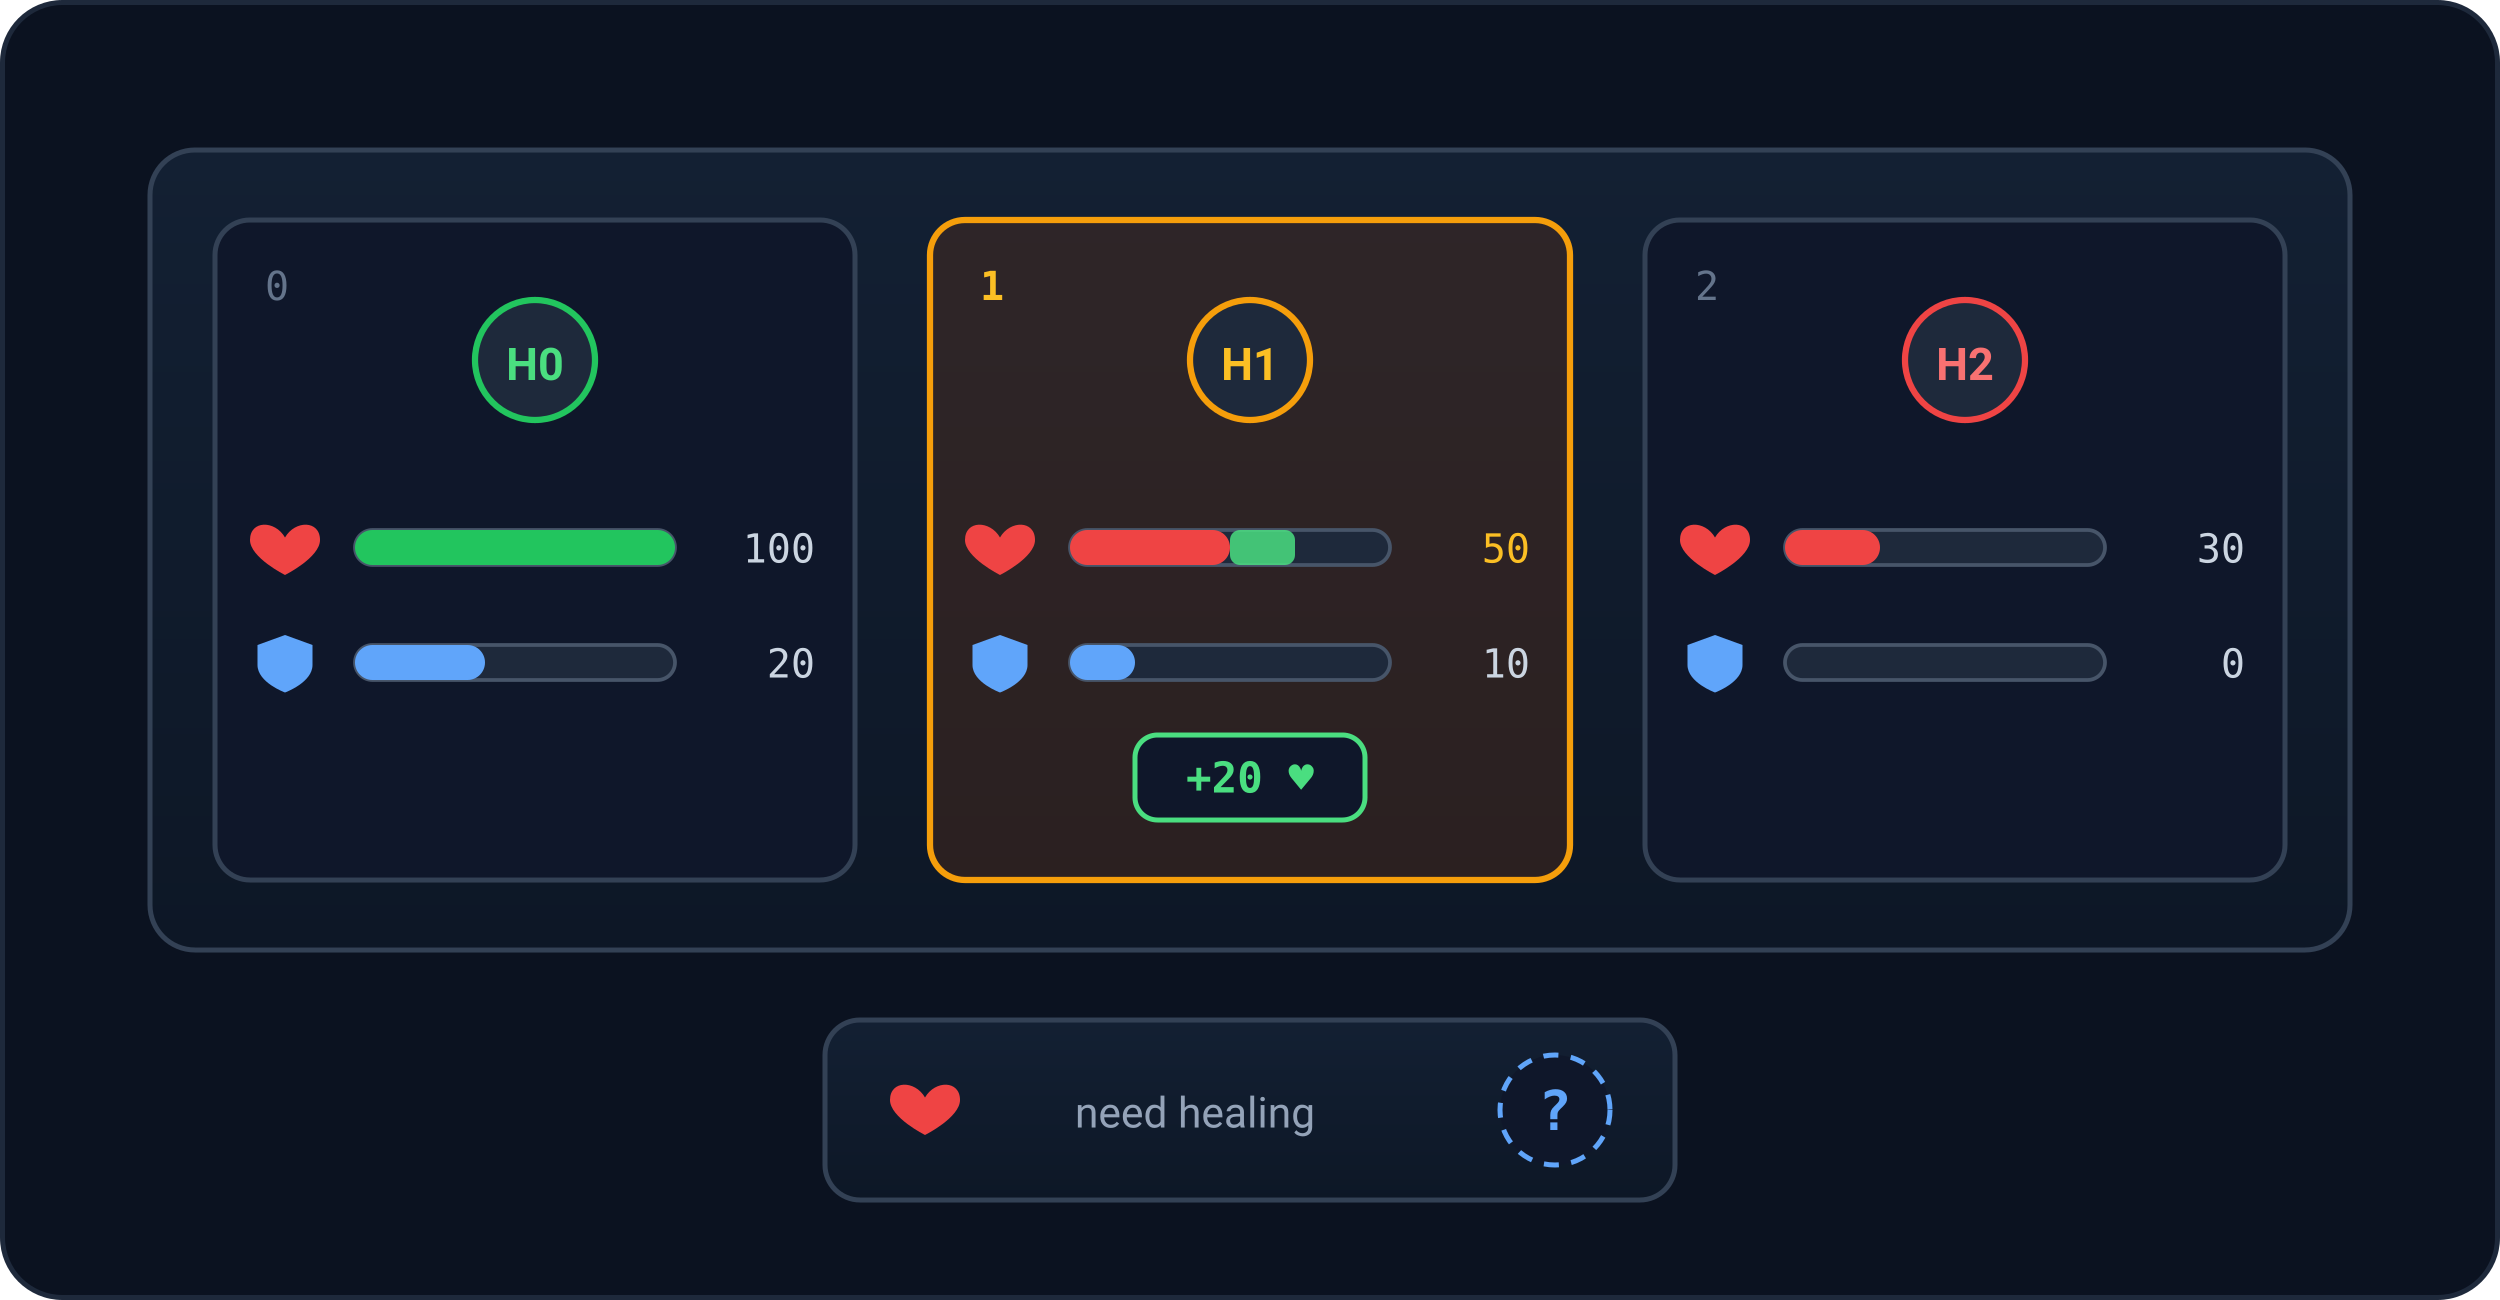
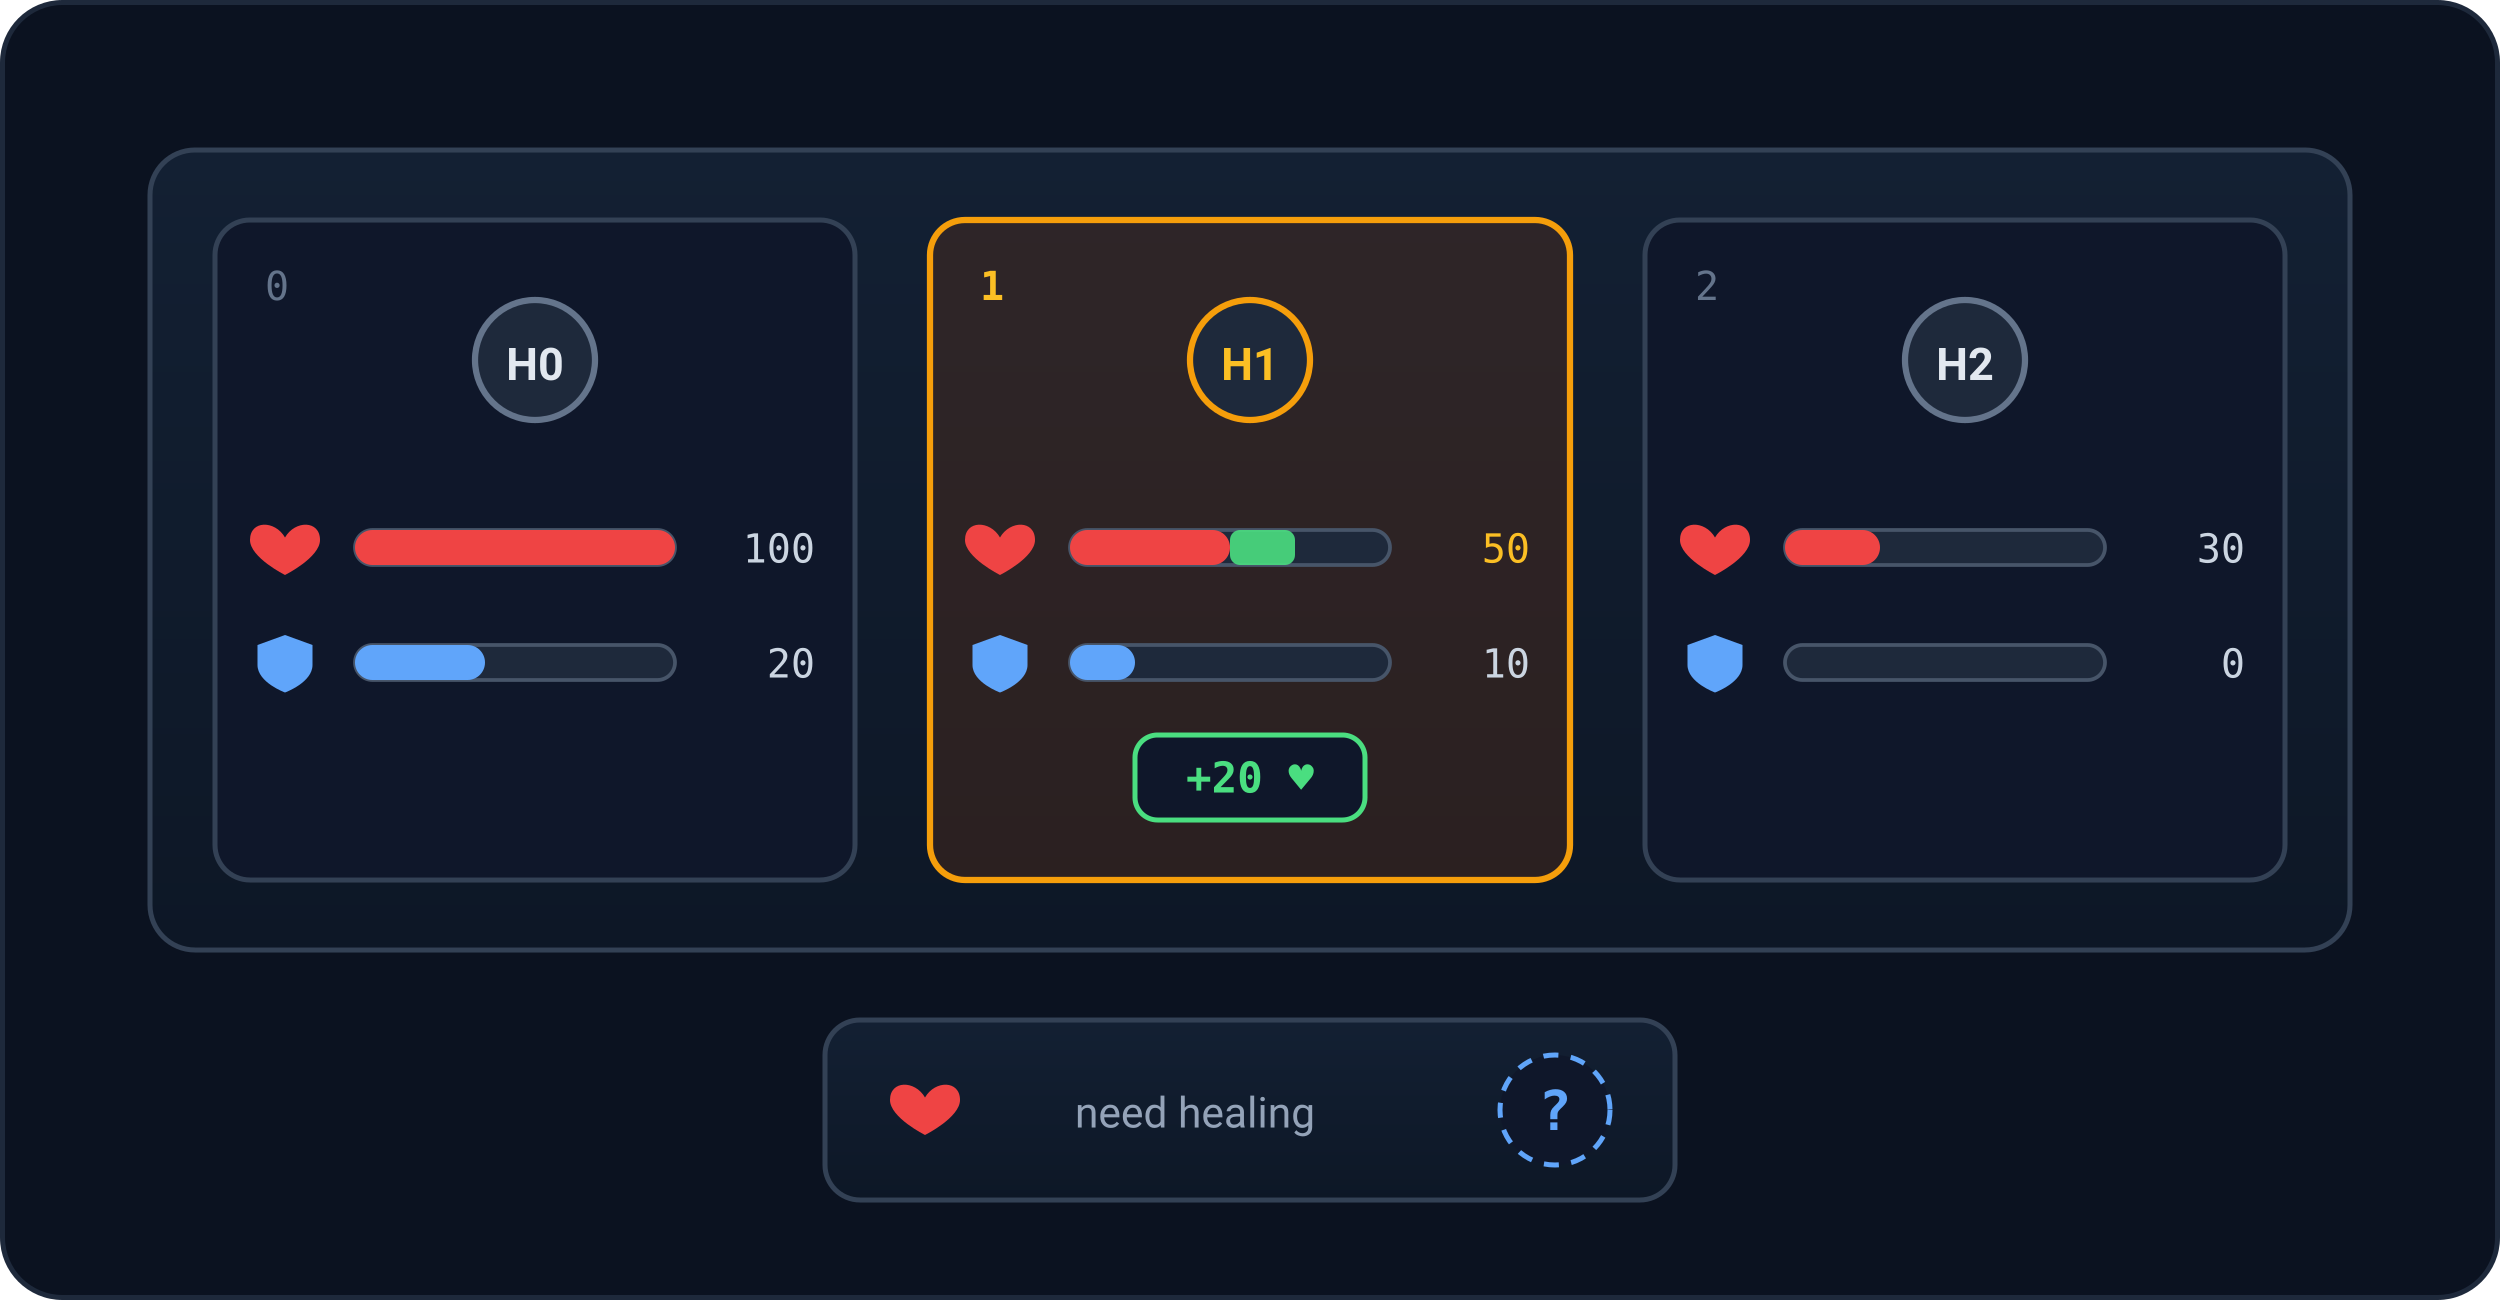
<svg xmlns="http://www.w3.org/2000/svg" viewBox="0 0 1000 520" role="img" aria-labelledby="heroPartyTitle heroPartyDesc">
  <defs>
    <linearGradient id="partyPanel" x1="0" y1="0" x2="0" y2="1">
      <stop offset="0%" stop-color="#132033" />
      <stop offset="100%" stop-color="#0d1726" />
    </linearGradient>
    <g id="heartIcon">
      <path d="M 0 5 C -4 -2 -14 -2 -14 6 C -14 13 0 20 0 20 C 0 20 14 13 14 6 C 14 -2 4 -2 0 5 Z" fill="#ef4444" />
    </g>
    <g id="shieldIcon">
      <path d="M 0 -2 L 11 2 V 10 C 11 17 0 21 0 21 C 0 21 -11 17 -11 10 V 2 Z" fill="#60a5fa" />
    </g>
  </defs>
  <rect x="1" y="1" width="998" height="518" rx="24" fill="#0b1220" stroke="#1e293b" stroke-width="2" />
  <rect x="60" y="60" width="880" height="320" rx="18" fill="url(#partyPanel)" stroke="#334155" stroke-width="2" />
  <g>
    <rect x="86" y="88" width="256" height="264" rx="14" fill="#0f172a" stroke="#334155" stroke-width="2" />
    <text x="106" y="120" font-family="ui-monospace, SFMono-Regular, Menlo, Consolas, monospace" font-size="16" fill="#64748b">0</text>
-     <circle cx="214" cy="144" r="24" fill="#1e293b" stroke="#22c55e" stroke-width="2.5" />
-     <text x="214" y="152" text-anchor="middle" font-family="ui-sans-serif, system-ui, -apple-system, Segoe UI, Roboto, sans-serif" font-size="18" font-weight="700" fill="#4ade80">H0</text>
+     <circle cx="214" cy="144" r="24" fill="#1e293b" stroke="#64748b" stroke-width="2.5" />
+     <text x="214" y="152" text-anchor="middle" font-family="ui-sans-serif, system-ui, -apple-system, Segoe UI, Roboto, sans-serif" font-size="18" font-weight="700" fill="#e2e8f0">H0</text>
    <use href="#heartIcon" transform="translate(114 210)" />
    <rect x="142" y="212" width="128" height="14" rx="7" fill="#1e293b" stroke="#475569" stroke-width="1.5" />
-     <rect x="142" y="212" width="128" height="14" rx="7" fill="#22c55e" />
+     <rect x="142" y="212" width="128" height="14" rx="7" fill="#ef4444" />
    <text x="326" y="225" text-anchor="end" font-family="ui-monospace, SFMono-Regular, Menlo, Consolas, monospace" font-size="16" fill="#cbd5e1">100</text>
    <use href="#shieldIcon" transform="translate(114 256)" />
    <rect x="142" y="258" width="128" height="14" rx="7" fill="#1e293b" stroke="#475569" stroke-width="1.5" />
    <rect x="142" y="258" width="52" height="14" rx="7" fill="#60a5fa" />
    <text x="326" y="271" text-anchor="end" font-family="ui-monospace, SFMono-Regular, Menlo, Consolas, monospace" font-size="16" fill="#cbd5e1">20</text>
  </g>
  <g>
    <rect x="372" y="88" width="256" height="264" rx="14" fill="#78350f" opacity="0.28" />
    <rect x="372" y="88" width="256" height="264" rx="14" fill="none" stroke="#f59e0b" stroke-width="2.5" />
    <text x="392" y="120" font-family="ui-monospace, SFMono-Regular, Menlo, Consolas, monospace" font-size="16" font-weight="700" fill="#fbbf24">1</text>
    <circle cx="500" cy="144" r="24" fill="#1e293b" stroke="#f59e0b" stroke-width="2.5" />
    <text x="500" y="152" text-anchor="middle" font-family="ui-sans-serif, system-ui, -apple-system, Segoe UI, Roboto, sans-serif" font-size="18" font-weight="700" fill="#fbbf24">H1</text>
    <use href="#heartIcon" transform="translate(400 210)" />
    <rect x="428" y="212" width="128" height="14" rx="7" fill="#1e293b" stroke="#475569" stroke-width="1.5" />
    <rect x="428" y="212" width="64" height="14" rx="7" fill="#ef4444" />
-     <rect x="492" y="212" width="26" height="14" rx="4" fill="#4ade80" opacity="0.85" />
+     <rect x="492" y="212" width="26" height="14" rx="4" fill="#4ade80" opacity="0.9" />
    <text x="612" y="225" text-anchor="end" font-family="ui-monospace, SFMono-Regular, Menlo, Consolas, monospace" font-size="16" fill="#fbbf24">50</text>
    <rect x="454" y="294" width="92" height="34" rx="9" fill="#0f172a" stroke="#4ade80" stroke-width="2" />
    <text x="500" y="317" text-anchor="middle" font-family="ui-monospace, SFMono-Regular, Menlo, Consolas, monospace" font-size="17" font-weight="700" fill="#4ade80">+20 ♥</text>
    <use href="#shieldIcon" transform="translate(400 256)" />
    <rect x="428" y="258" width="128" height="14" rx="7" fill="#1e293b" stroke="#475569" stroke-width="1.5" />
    <rect x="428" y="258" width="26" height="14" rx="7" fill="#60a5fa" />
    <text x="612" y="271" text-anchor="end" font-family="ui-monospace, SFMono-Regular, Menlo, Consolas, monospace" font-size="16" fill="#cbd5e1">10</text>
  </g>
  <g>
    <rect x="658" y="88" width="256" height="264" rx="14" fill="#0f172a" stroke="#334155" stroke-width="2" />
    <text x="678" y="120" font-family="ui-monospace, SFMono-Regular, Menlo, Consolas, monospace" font-size="16" fill="#64748b">2</text>
-     <circle cx="786" cy="144" r="24" fill="#1e293b" stroke="#ef4444" stroke-width="2.5" />
-     <text x="786" y="152" text-anchor="middle" font-family="ui-sans-serif, system-ui, -apple-system, Segoe UI, Roboto, sans-serif" font-size="18" font-weight="700" fill="#f87171">H2</text>
+     <circle cx="786" cy="144" r="24" fill="#1e293b" stroke="#64748b" stroke-width="2.5" />
+     <text x="786" y="152" text-anchor="middle" font-family="ui-sans-serif, system-ui, -apple-system, Segoe UI, Roboto, sans-serif" font-size="18" font-weight="700" fill="#e2e8f0">H2</text>
    <use href="#heartIcon" transform="translate(686 210)" />
    <rect x="714" y="212" width="128" height="14" rx="7" fill="#1e293b" stroke="#475569" stroke-width="1.5" />
    <rect x="714" y="212" width="38" height="14" rx="7" fill="#ef4444" />
    <text x="898" y="225" text-anchor="end" font-family="ui-monospace, SFMono-Regular, Menlo, Consolas, monospace" font-size="16" fill="#cbd5e1">30</text>
    <use href="#shieldIcon" transform="translate(686 256)" />
    <rect x="714" y="258" width="128" height="14" rx="7" fill="#1e293b" stroke="#475569" stroke-width="1.5" />
    <text x="898" y="271" text-anchor="end" font-family="ui-monospace, SFMono-Regular, Menlo, Consolas, monospace" font-size="16" fill="#cbd5e1">0</text>
  </g>
  <g>
    <rect x="330" y="408" width="340" height="72" rx="14" fill="url(#partyPanel)" stroke="#334155" stroke-width="2" />
    <use href="#heartIcon" transform="translate(370 434)" />
    <text x="478" y="451" text-anchor="middle" font-family="ui-sans-serif, system-ui, -apple-system, Segoe UI, Roboto, sans-serif" font-size="17" fill="#94a3b8">need healing</text>
    <circle cx="622" cy="444" r="22" fill="#0f172a" stroke="#60a5fa" stroke-width="2" stroke-dasharray="6 5" />
    <text x="622" y="452" text-anchor="middle" font-family="ui-monospace, SFMono-Regular, Menlo, Consolas, monospace" font-size="22" font-weight="700" fill="#60a5fa">?</text>
  </g>
</svg>
